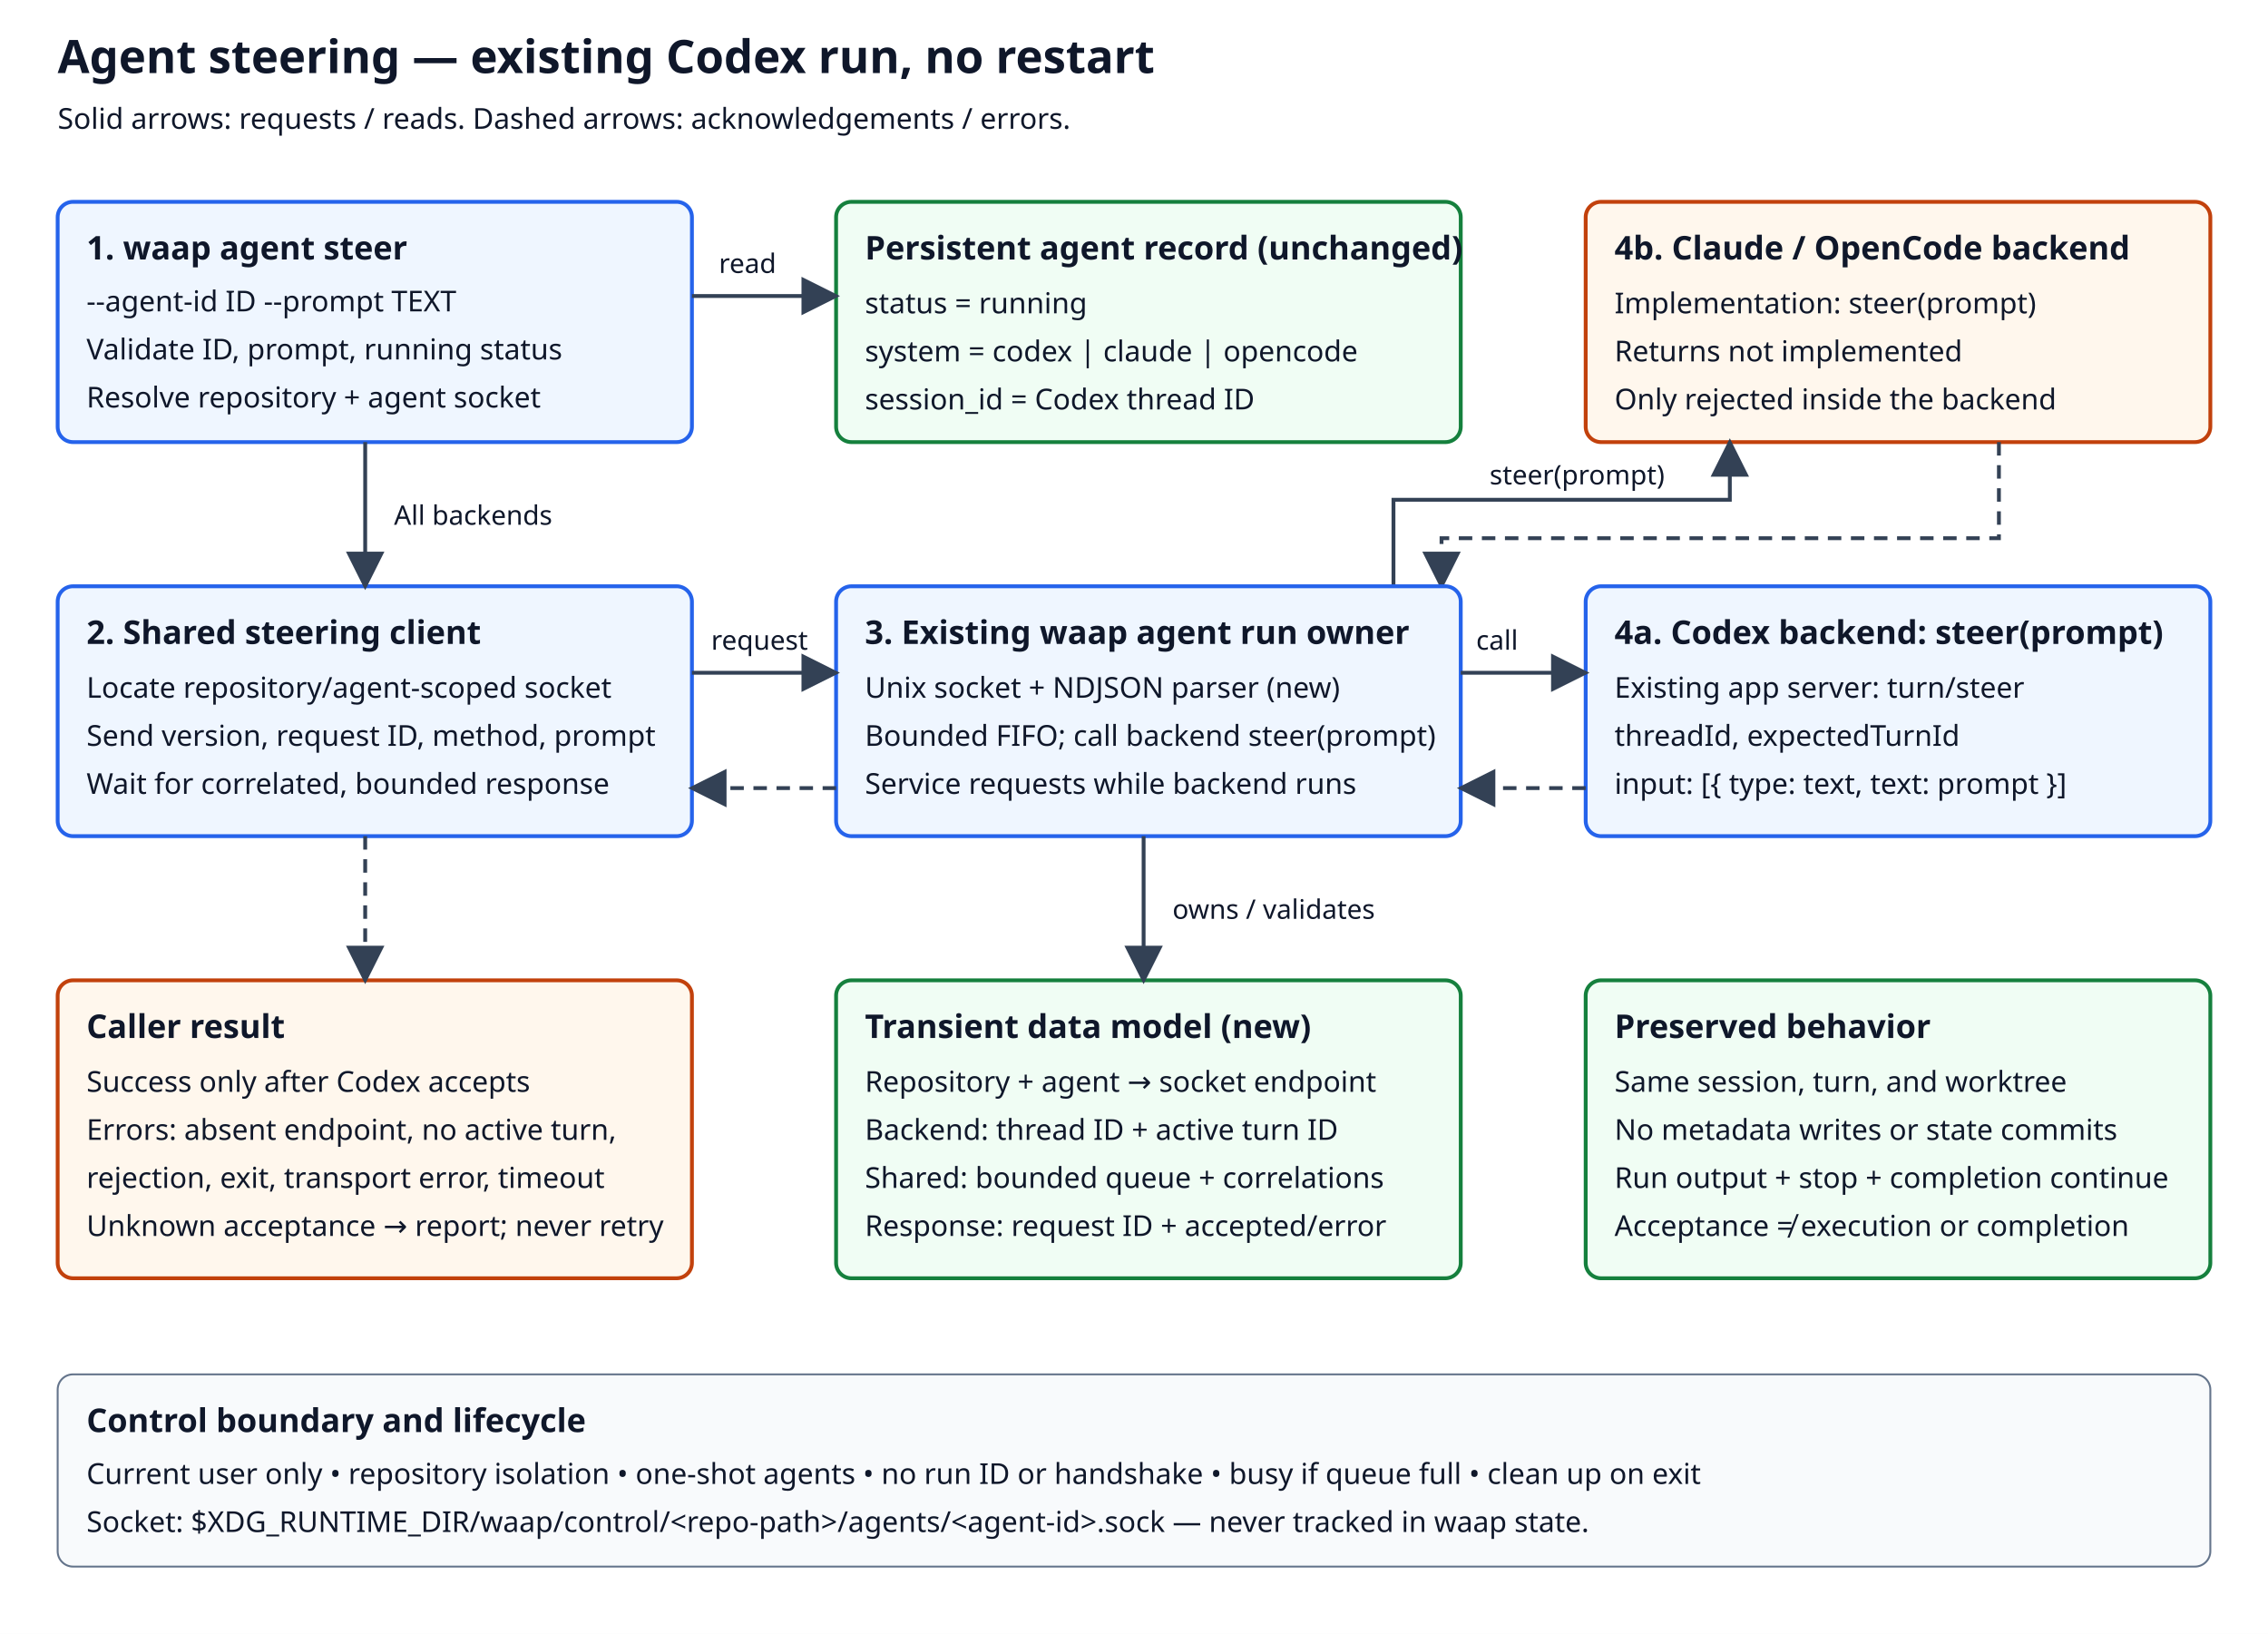
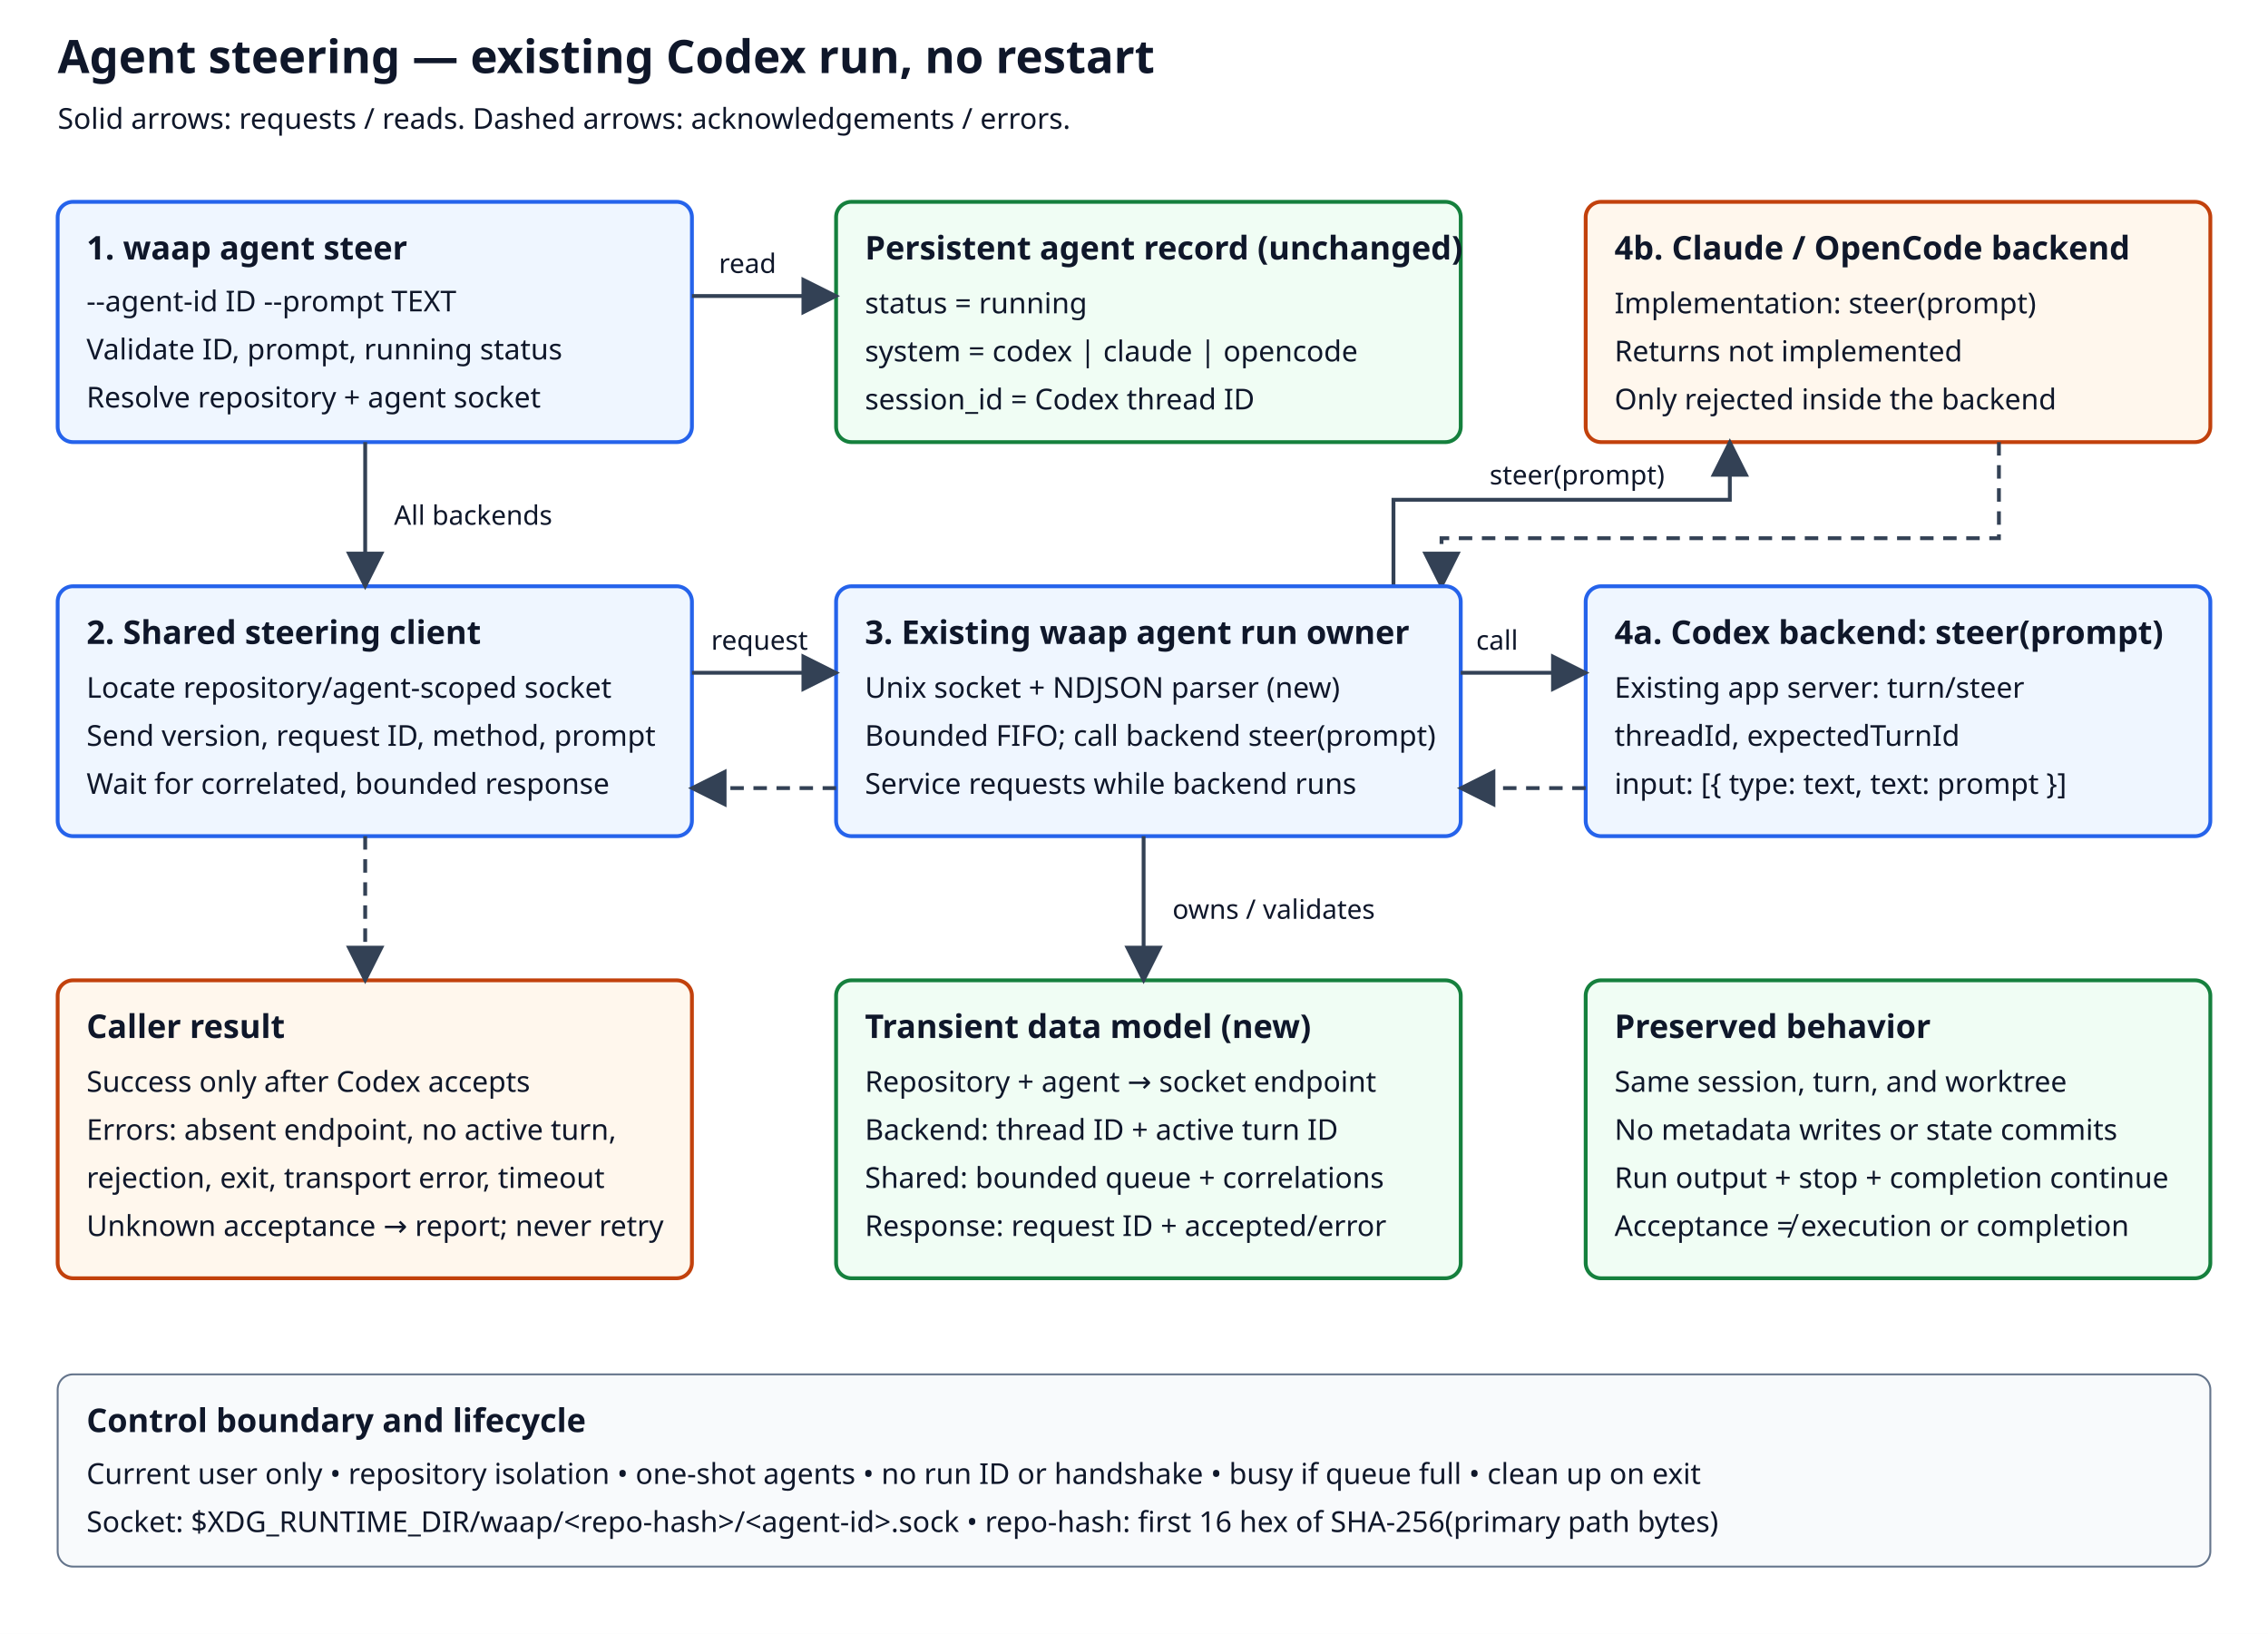
<svg xmlns="http://www.w3.org/2000/svg" width="1180" height="850" viewBox="0 0 1180 850" role="img" aria-labelledby="title desc">
  <defs>
    <marker id="arrow" markerWidth="10" markerHeight="10" refX="9" refY="5" orient="auto-start-reverse">
      <path d="M0 0 L10 5 L0 10z" fill="#334155" />
    </marker>
    <style>
      text { font-family: sans-serif; fill: #0f172a; font-size: 15px; }
      .heading { font-size: 24px; font-weight: bold; }
      .label { font-size: 17px; font-weight: bold; }
      .small { font-size: 14px; }
      .box { fill: #eff6ff; stroke: #2563eb; stroke-width: 2; }
      .state { fill: #f0fdf4; stroke: #15803d; stroke-width: 2; }
      .error { fill: #fff7ed; stroke: #c2410c; stroke-width: 2; }
      .line { fill: none; stroke: #334155; stroke-width: 2; marker-end: url(#arrow); }
      .reply { fill: none; stroke: #334155; stroke-width: 2; stroke-dasharray: 7 5; marker-end: url(#arrow); }
    </style>
  </defs>
  <rect width="1180" height="850" fill="white" />
  <text x="30" y="38" class="heading">Agent steering — existing Codex run, no restart</text>
  <text x="30" y="67">Solid arrows: requests / reads. Dashed arrows: acknowledgements / errors.</text>
  <rect x="30" y="105" width="330" height="125" rx="8" class="box" />
  <text x="45" y="135" class="label">1. waap agent steer</text>
  <text x="45" y="162">--agent-id ID --prompt TEXT</text>
  <text x="45" y="187">Validate ID, prompt, running status</text>
  <text x="45" y="212">Resolve repository + agent socket</text>
  <rect x="435" y="105" width="325" height="125" rx="8" class="state" />
  <text x="450" y="135" class="label">Persistent agent record (unchanged)</text>
  <text x="450" y="163">status = running</text>
  <text x="450" y="188">system = codex | claude | opencode</text>
  <text x="450" y="213">session_id = Codex thread ID</text>
  <path d="M360 154 H435" class="line" />
  <text x="374" y="142" class="small">read</text>
  <rect x="825" y="105" width="325" height="125" rx="8" class="error" />
  <text x="840" y="135" class="label">4b. Claude / OpenCode backend</text>
  <text x="840" y="163">Implementation: steer(prompt)</text>
  <text x="840" y="188">Returns not implemented</text>
  <text x="840" y="213">Only rejected inside the backend</text>
  <path d="M725 305 V260 H900 V230" class="line" />
  <text x="775" y="252" class="small">steer(prompt)</text>
  <path d="M1040 230 V280 H750 V305" class="reply" />
  <rect x="30" y="305" width="330" height="130" rx="8" class="box" />
  <text x="45" y="335" class="label">2. Shared steering client</text>
  <text x="45" y="363">Locate repository/agent-scoped socket</text>
  <text x="45" y="388">Send version, request ID, method, prompt</text>
  <text x="45" y="413">Wait for correlated, bounded response</text>
  <path d="M190 230 V305" class="line" />
  <text x="205" y="273" class="small">All backends</text>
  <rect x="435" y="305" width="325" height="130" rx="8" class="box" />
  <text x="450" y="335" class="label">3. Existing waap agent run owner</text>
  <text x="450" y="363">Unix socket + NDJSON parser (new)</text>
  <text x="450" y="388">Bounded FIFO; call backend steer(prompt)</text>
  <text x="450" y="413">Service requests while backend runs</text>
  <path d="M360 350 H435" class="line" />
  <text x="370" y="338" class="small">request</text>
  <path d="M435 410 H360" class="reply" />
  <rect x="825" y="305" width="325" height="130" rx="8" class="box" />
  <text x="840" y="335" class="label">4a. Codex backend: steer(prompt)</text>
  <text x="840" y="363">Existing app server: turn/steer</text>
  <text x="840" y="388">threadId, expectedTurnId</text>
  <text x="840" y="413">input: [{ type: text, text: prompt }]</text>
  <path d="M760 350 H825" class="line" />
  <text x="768" y="338" class="small">call</text>
  <path d="M825 410 H760" class="reply" />
  <rect x="435" y="510" width="325" height="155" rx="8" class="state" />
  <text x="450" y="540" class="label">Transient data model (new)</text>
  <text x="450" y="568">Repository + agent → socket endpoint</text>
  <text x="450" y="593">Backend: thread ID + active turn ID</text>
  <text x="450" y="618">Shared: bounded queue + correlations</text>
  <text x="450" y="643">Response: request ID + accepted/error</text>
  <path d="M595 435 V510" class="line" />
  <text x="610" y="478" class="small">owns / validates</text>
  <rect x="30" y="510" width="330" height="155" rx="8" class="error" />
  <text x="45" y="540" class="label">Caller result</text>
  <text x="45" y="568">Success only after Codex accepts</text>
  <text x="45" y="593">Errors: absent endpoint, no active turn,</text>
  <text x="45" y="618">rejection, exit, transport error, timeout</text>
  <text x="45" y="643">Unknown acceptance → report; never retry</text>
  <path d="M190 435 V510" class="reply" />
  <rect x="825" y="510" width="325" height="155" rx="8" class="state" />
  <text x="840" y="540" class="label">Preserved behavior</text>
  <text x="840" y="568">Same session, turn, and worktree</text>
  <text x="840" y="593">No metadata writes or state commits</text>
  <text x="840" y="618">Run output + stop + completion continue</text>
  <text x="840" y="643">Acceptance ≠ execution or completion</text>
  <rect x="30" y="715" width="1120" height="100" rx="8" fill="#f8fafc" stroke="#64748b" />
  <text x="45" y="745" class="label">Control boundary and lifecycle</text>
  <text x="45" y="772">Current user only • repository isolation • one-shot agents • no run ID or handshake • busy if queue full • clean up on exit</text>
-   <text x="45" y="797">Socket: $XDG_RUNTIME_DIR/waap/control/&lt;repo-path&gt;/agents/&lt;agent-id&gt;.sock — never tracked in waap state.</text>
+   <text x="45" y="797">Socket: $XDG_RUNTIME_DIR/waap/&lt;repo-hash&gt;/&lt;agent-id&gt;.sock • repo-hash: first 16 hex of SHA-256(primary path bytes)</text>
</svg>
